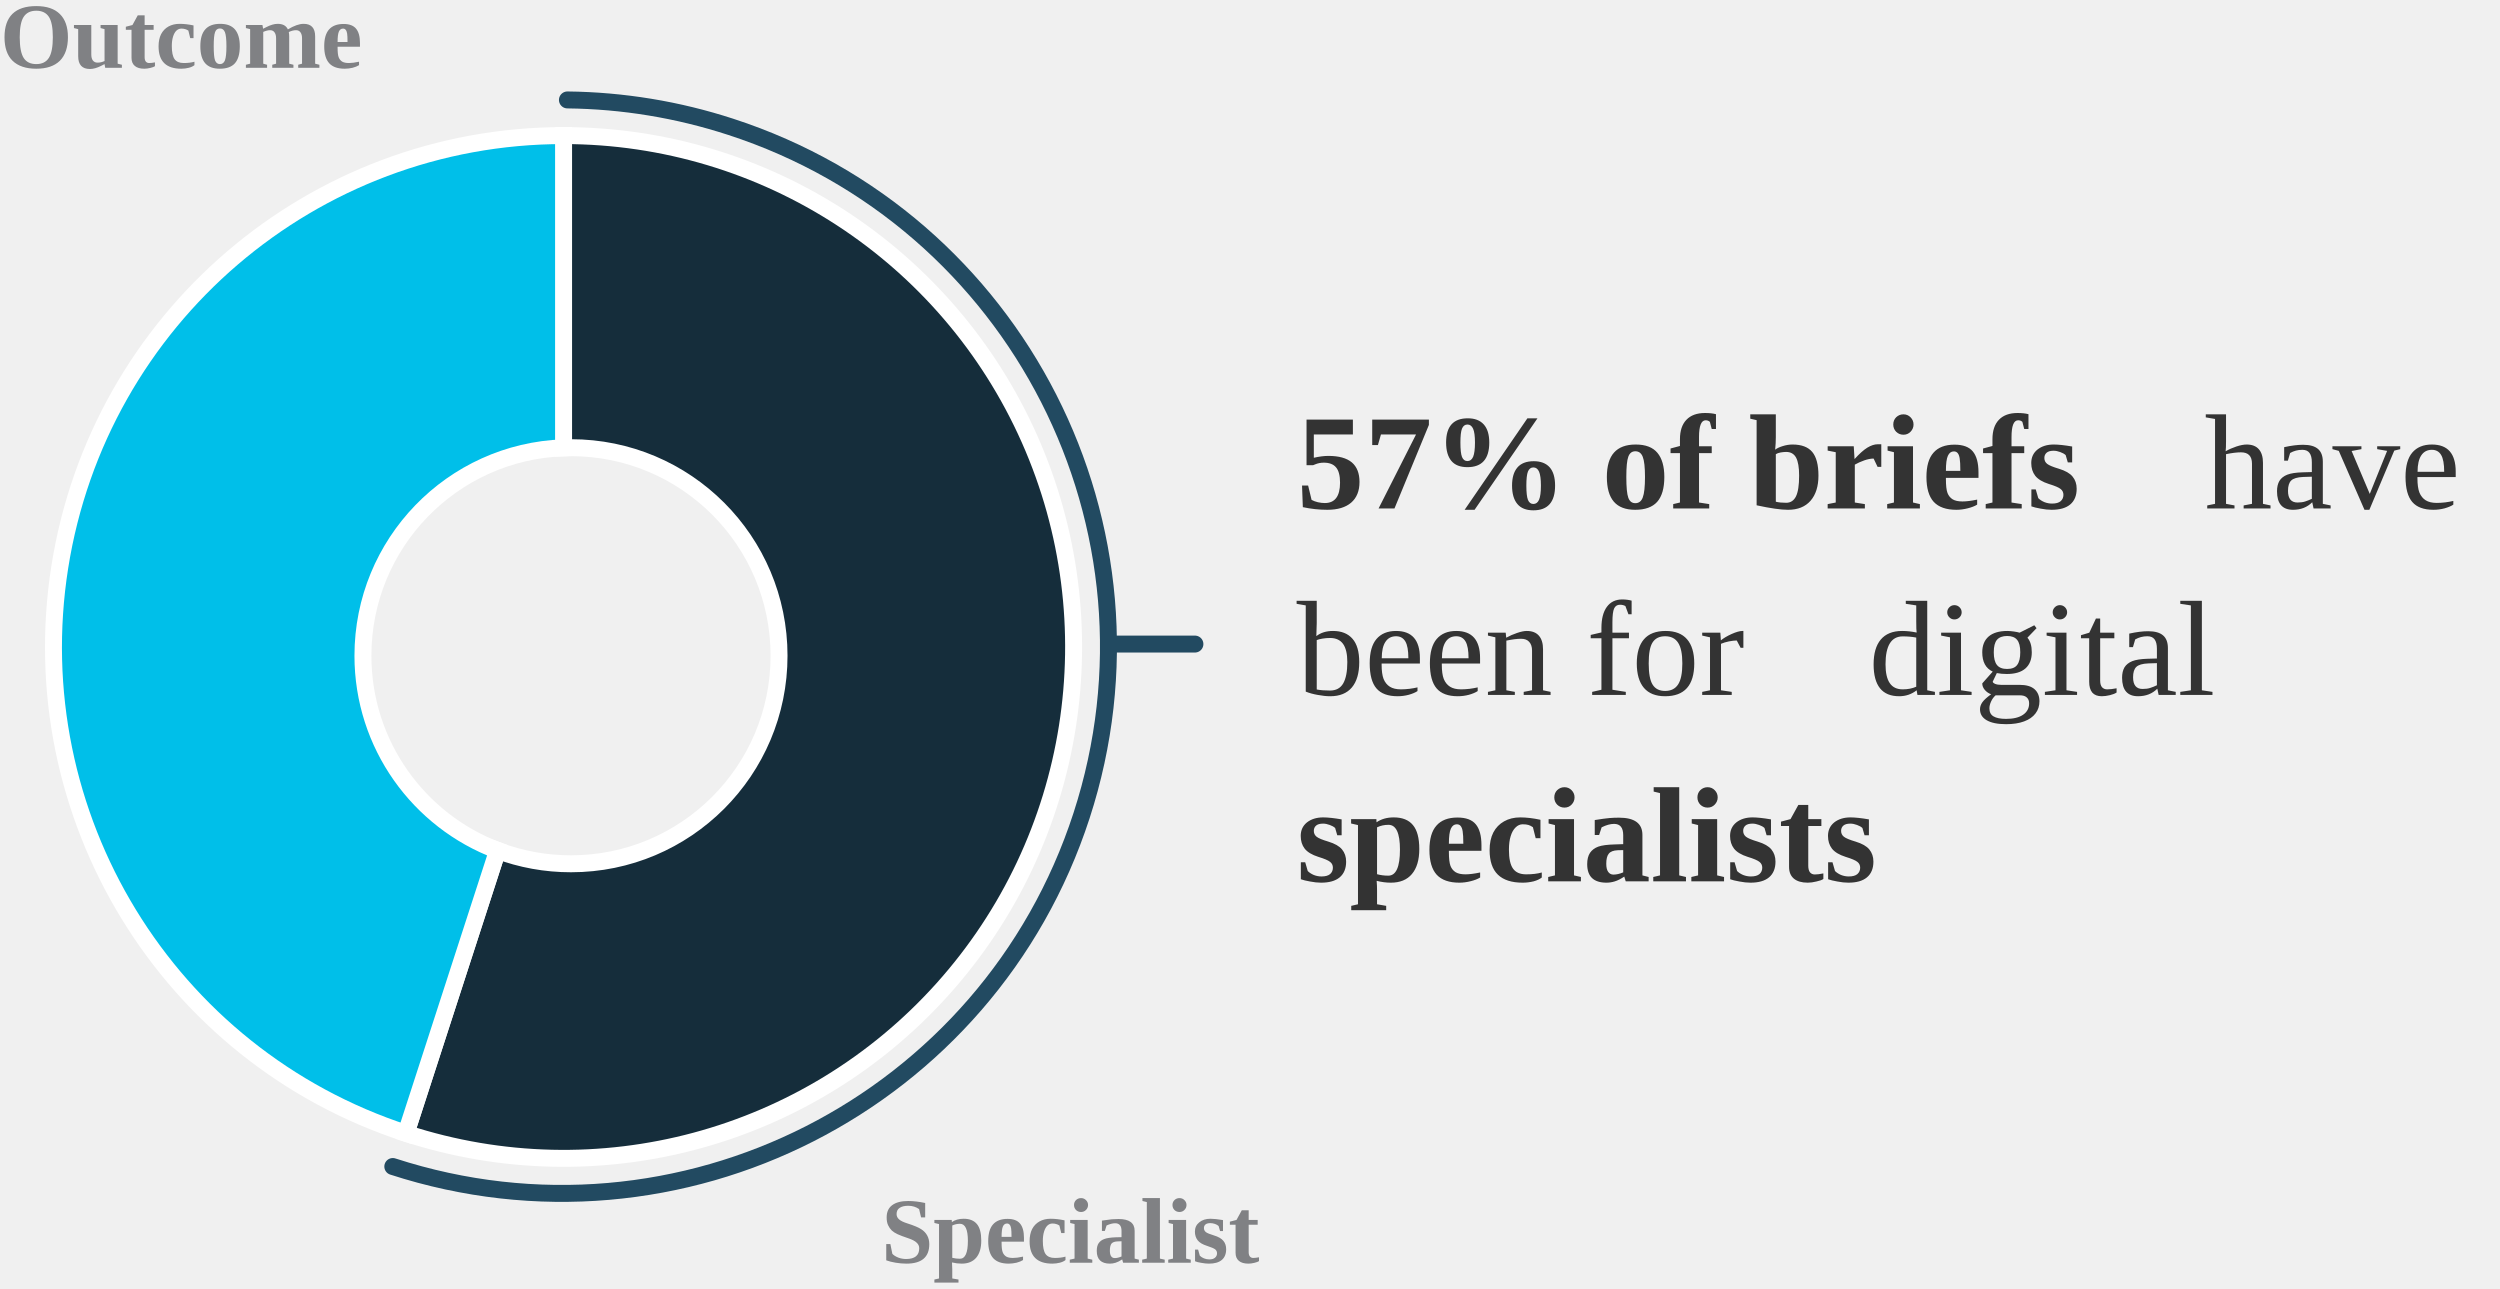
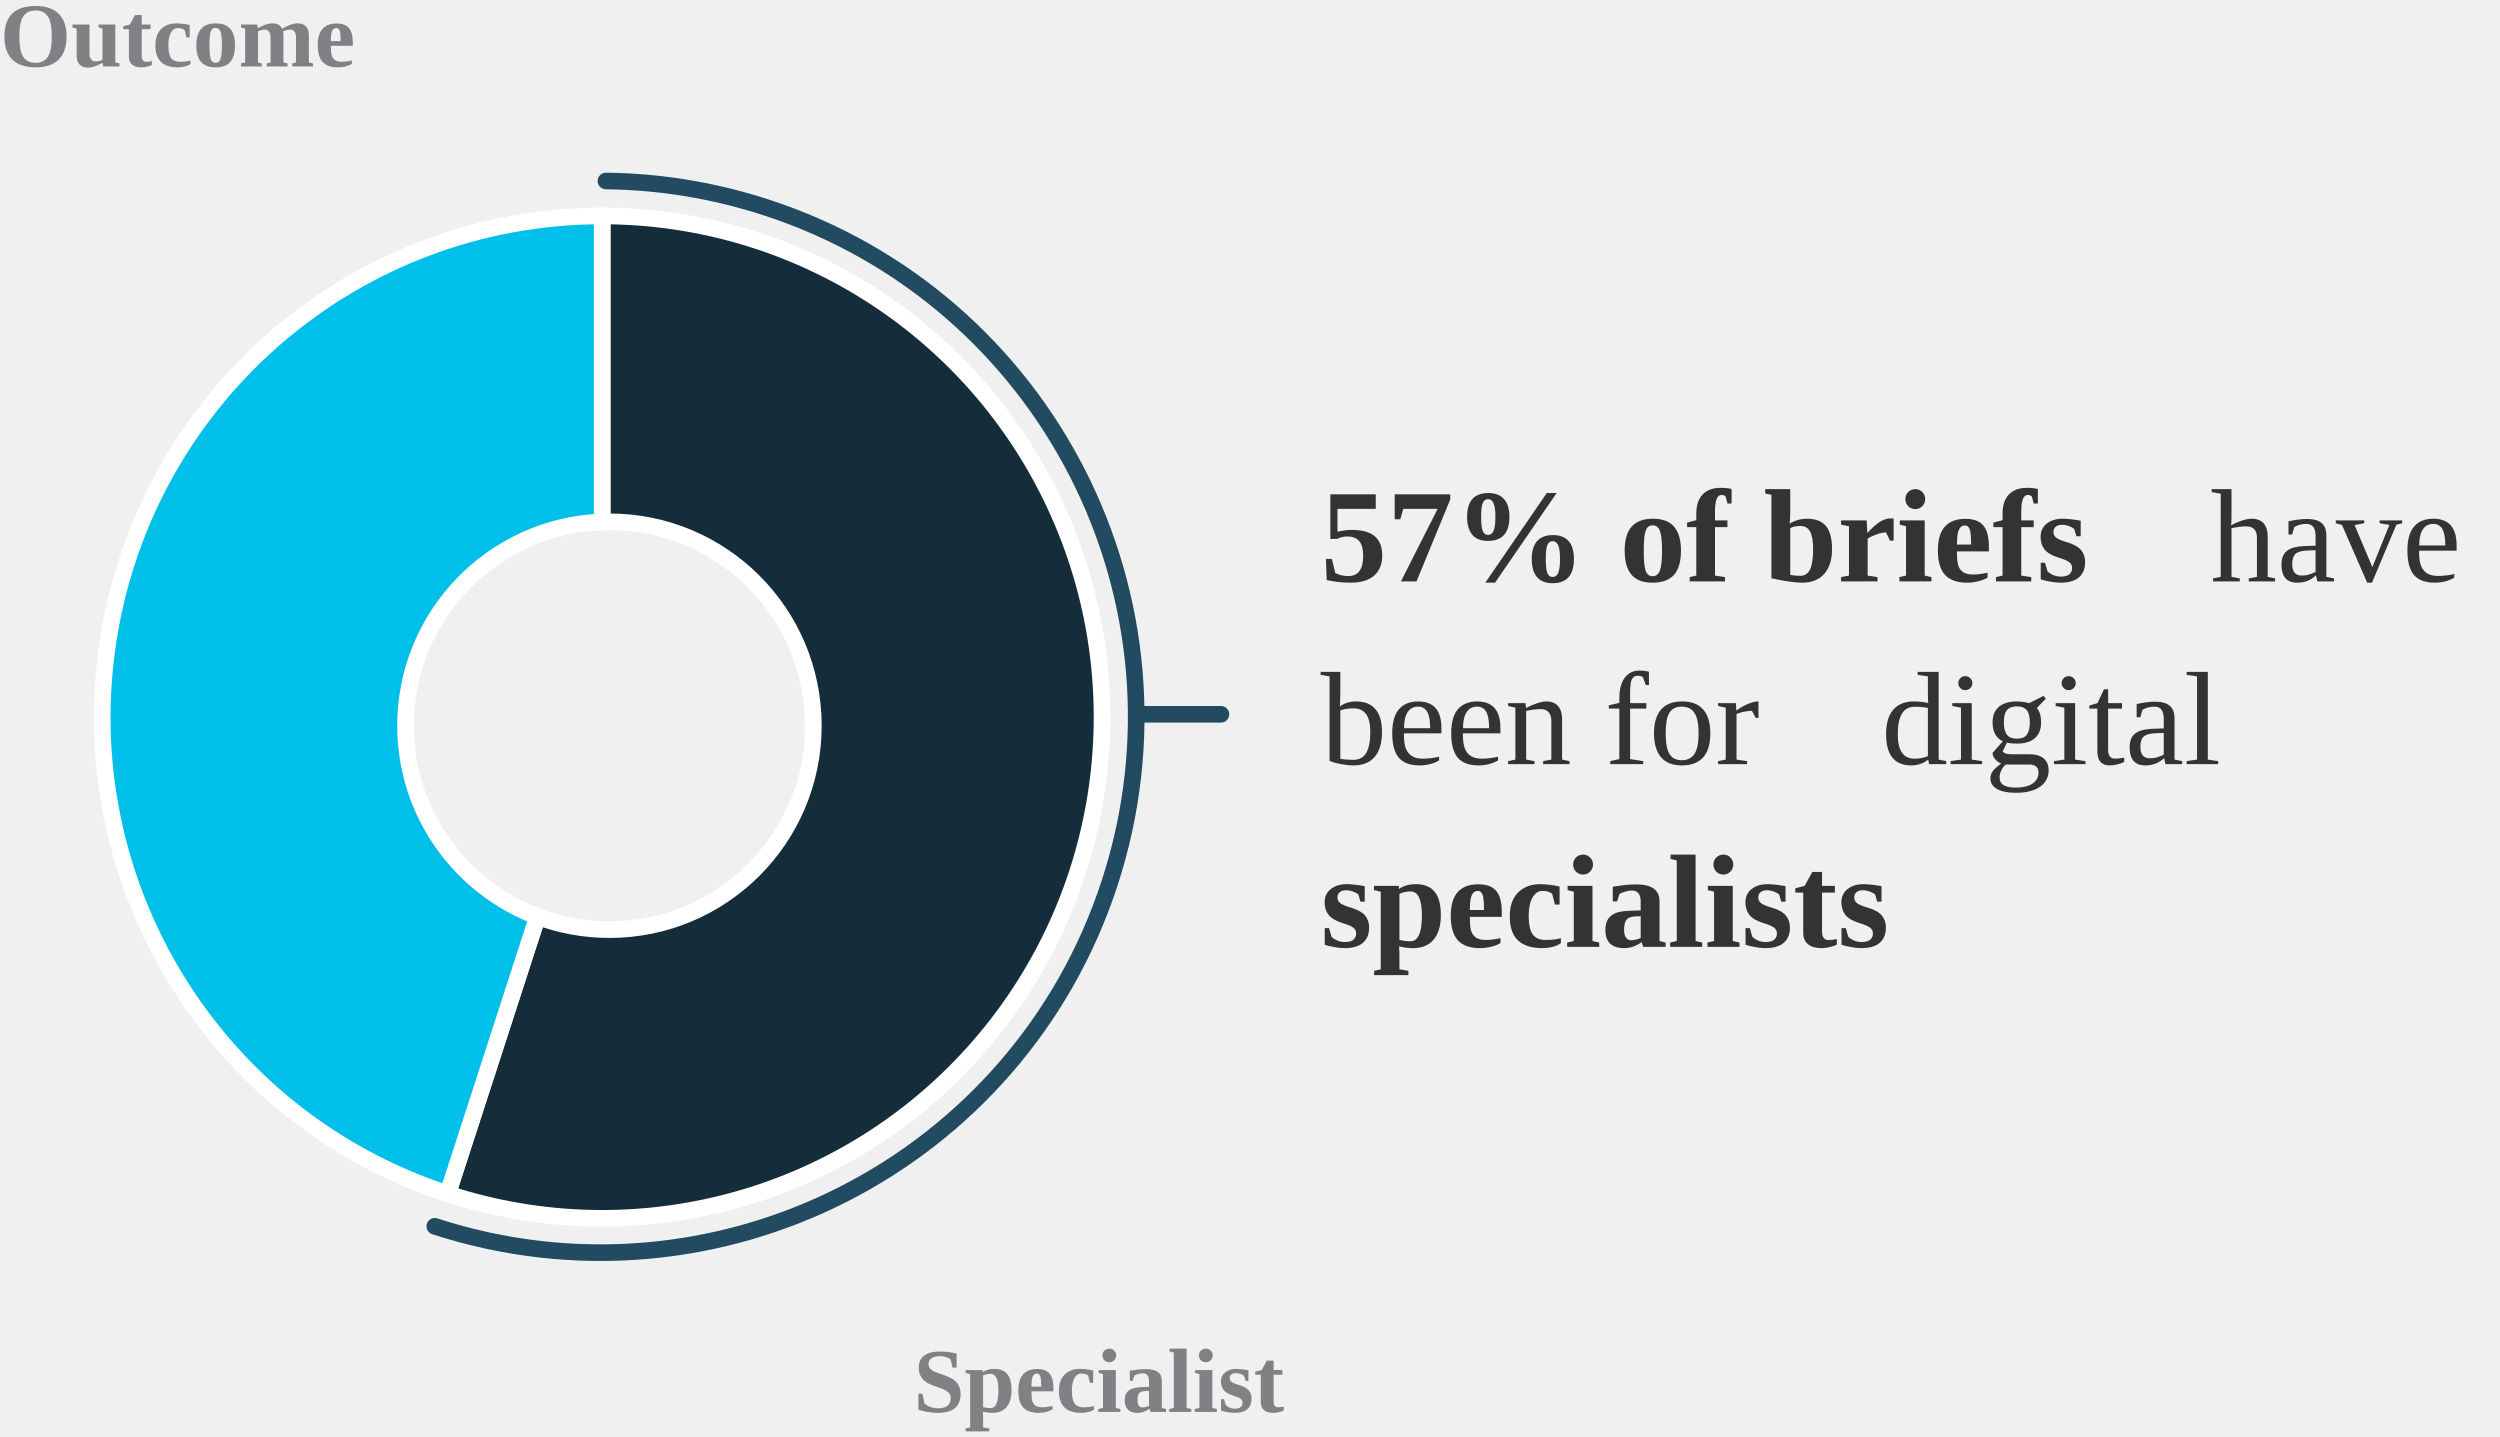
- <svg xmlns="http://www.w3.org/2000/svg" width="295" height="152" viewBox="0 0 295 152">
-   <g fill="none" fill-rule="evenodd">
-     <path stroke="#224A61" stroke-linecap="round" stroke-width="2" d="M131 76h10" />
-     <text fill="#333" font-size="16" font-weight="bold" transform="translate(0 -4)">
-       <tspan x="153" y="64">57% of briefs </tspan>
-       <tspan x="260.125" y="64" font-weight="normal">have </tspan>
-       <tspan x="153" y="86" font-weight="normal">been for</tspan>
-       <tspan x="216.352" y="86"> </tspan>
-       <tspan x="220.508" y="86" font-weight="normal">digital</tspan>
-       <tspan x="265.766" y="86"> </tspan>
-       <tspan x="153" y="108">specialists</tspan>
-     </text>
-     <path stroke="#224A61" stroke-linecap="round" stroke-width="2" d="M46.35 137.649c33.88 11.008 70.267-7.533 81.275-41.412 11.008-33.879-7.532-70.267-41.411-81.275a64.475 64.475 0 0 0-19.258-3.17" />
-     <text fill="#808184" font-size="11" font-weight="bold" transform="translate(0 -4)">
-       <tspan x="0" y="12">Outcome</tspan>
-     </text>
-     <text fill="#808184" font-size="11" font-weight="bold" transform="translate(0 -4)">
-       <tspan x="104" y="153">Specialist</tspan>
-     </text>
-     <path fill="#152D3B" fill-rule="nonzero" stroke="#FFF" stroke-width="2" d="M66.5 52.841V16c23.77 0 45.313 14.027 54.982 35.799 9.668 21.771 5.65 47.209-10.256 64.92-15.905 17.71-40.717 24.376-63.324 17.012l10.815-33.374a24.496 24.496 0 0 0 8.66 1.57c13.559 0 24.55-10.991 24.55-24.55 0-13.56-10.991-24.55-24.55-24.55-.294 0-.586.004-.877.014z" />
-     <path fill="#00BFE9" fill-rule="nonzero" stroke="#FFF" stroke-width="2" d="M58.717 100.357L47.902 133.73C19.746 124.559 2.425 96.219 7.056 66.902 11.687 37.586 36.896 16 66.5 16v36.841c-13.153.462-23.674 11.27-23.674 24.536 0 10.51 6.605 19.479 15.891 22.98z" />
+ <svg xmlns="http://www.w3.org/2000/svg" width="301px" height="173px" viewBox="0 0 301 173" version="1.1">
+   <defs />
+   <g id="DLO-data-report" stroke="none" stroke-width="1" fill="none" fill-rule="evenodd">
+     <g id="August-monthly-report-greater-than-768px" transform="translate(-704, -1471)">
+       <g id="57%-of-briefs-are-for-digital-specialists-copy" transform="translate(704, 1467)">
+         <text id="57%-of-briefs-have-b-copy" font-size="16" font-weight="bold" line-spacing="22" fill="#333333">
+           <tspan x="159" y="74">57% of briefs </tspan>
+           <tspan x="266.125" y="74" font-weight="normal">have </tspan>
+           <tspan x="159" y="96" font-weight="normal">been for</tspan>
+           <tspan x="222.352" y="96"> </tspan>
+           <tspan x="226.508" y="96" font-weight="normal">digital</tspan>
+           <tspan x="271.766" y="96"> </tspan>
+           <tspan x="159" y="118">specialists</tspan>
+         </text>
+         <text id="Outcome-Copy-3" font-size="11" font-weight="bold" fill="#808184">
+           <tspan x="0" y="12">Outcome</tspan>
+         </text>
+         <text id="Specialist-Copy-2" font-size="11" font-weight="bold" fill="#808184">
+           <tspan x="110" y="174">Specialist</tspan>
+         </text>
+         <path d="M137,90 L147,90" id="Line-Copy-15" stroke="#224A61" stroke-width="2" stroke-linecap="round" />
+         <path d="M71.176,161.79 C106.798,161.79 135.676,132.913 135.676,97.29 C135.676,61.668 106.798,32.79 71.176,32.79 C64.455,32.79 57.973,33.818 51.881,35.726" id="Oval-21-Copy-2" stroke="#224A61" stroke-width="2" stroke-linecap="round" transform="translate(93.77839, 97.29015) rotate(18) translate(-93.77839, -97.29015) " />
+         <path d="M72.5,66.841 L72.5,30 C96.27,30 117.813,44.027 127.482,65.799 C137.15,87.57 133.131,113.008 117.226,130.719 C101.321,148.429 76.509,155.095 53.902,147.731 L64.717,114.357 C67.41,115.372 70.329,115.928 73.377,115.928 C86.936,115.928 97.928,104.936 97.928,91.377 C97.928,77.818 86.936,66.826 73.377,66.826 C73.083,66.826 72.791,66.831 72.5,66.841 Z" id="Combined-Shape" stroke="#FFFFFF" stroke-width="2" fill="#152D3B" fill-rule="nonzero" />
+         <path d="M64.717,114.357 L53.902,147.731 C25.746,138.559 8.425,110.219 13.056,80.902 C17.687,51.586 42.895,30 72.5,30 L72.5,66.841 C59.347,67.303 48.826,78.111 48.826,91.377 C48.826,101.888 55.431,110.856 64.717,114.357 Z" id="Combined-Shape" stroke="#FFFFFF" stroke-width="2" fill="#00BFE9" fill-rule="nonzero" />
+       </g>
+     </g>
  </g>
</svg>
